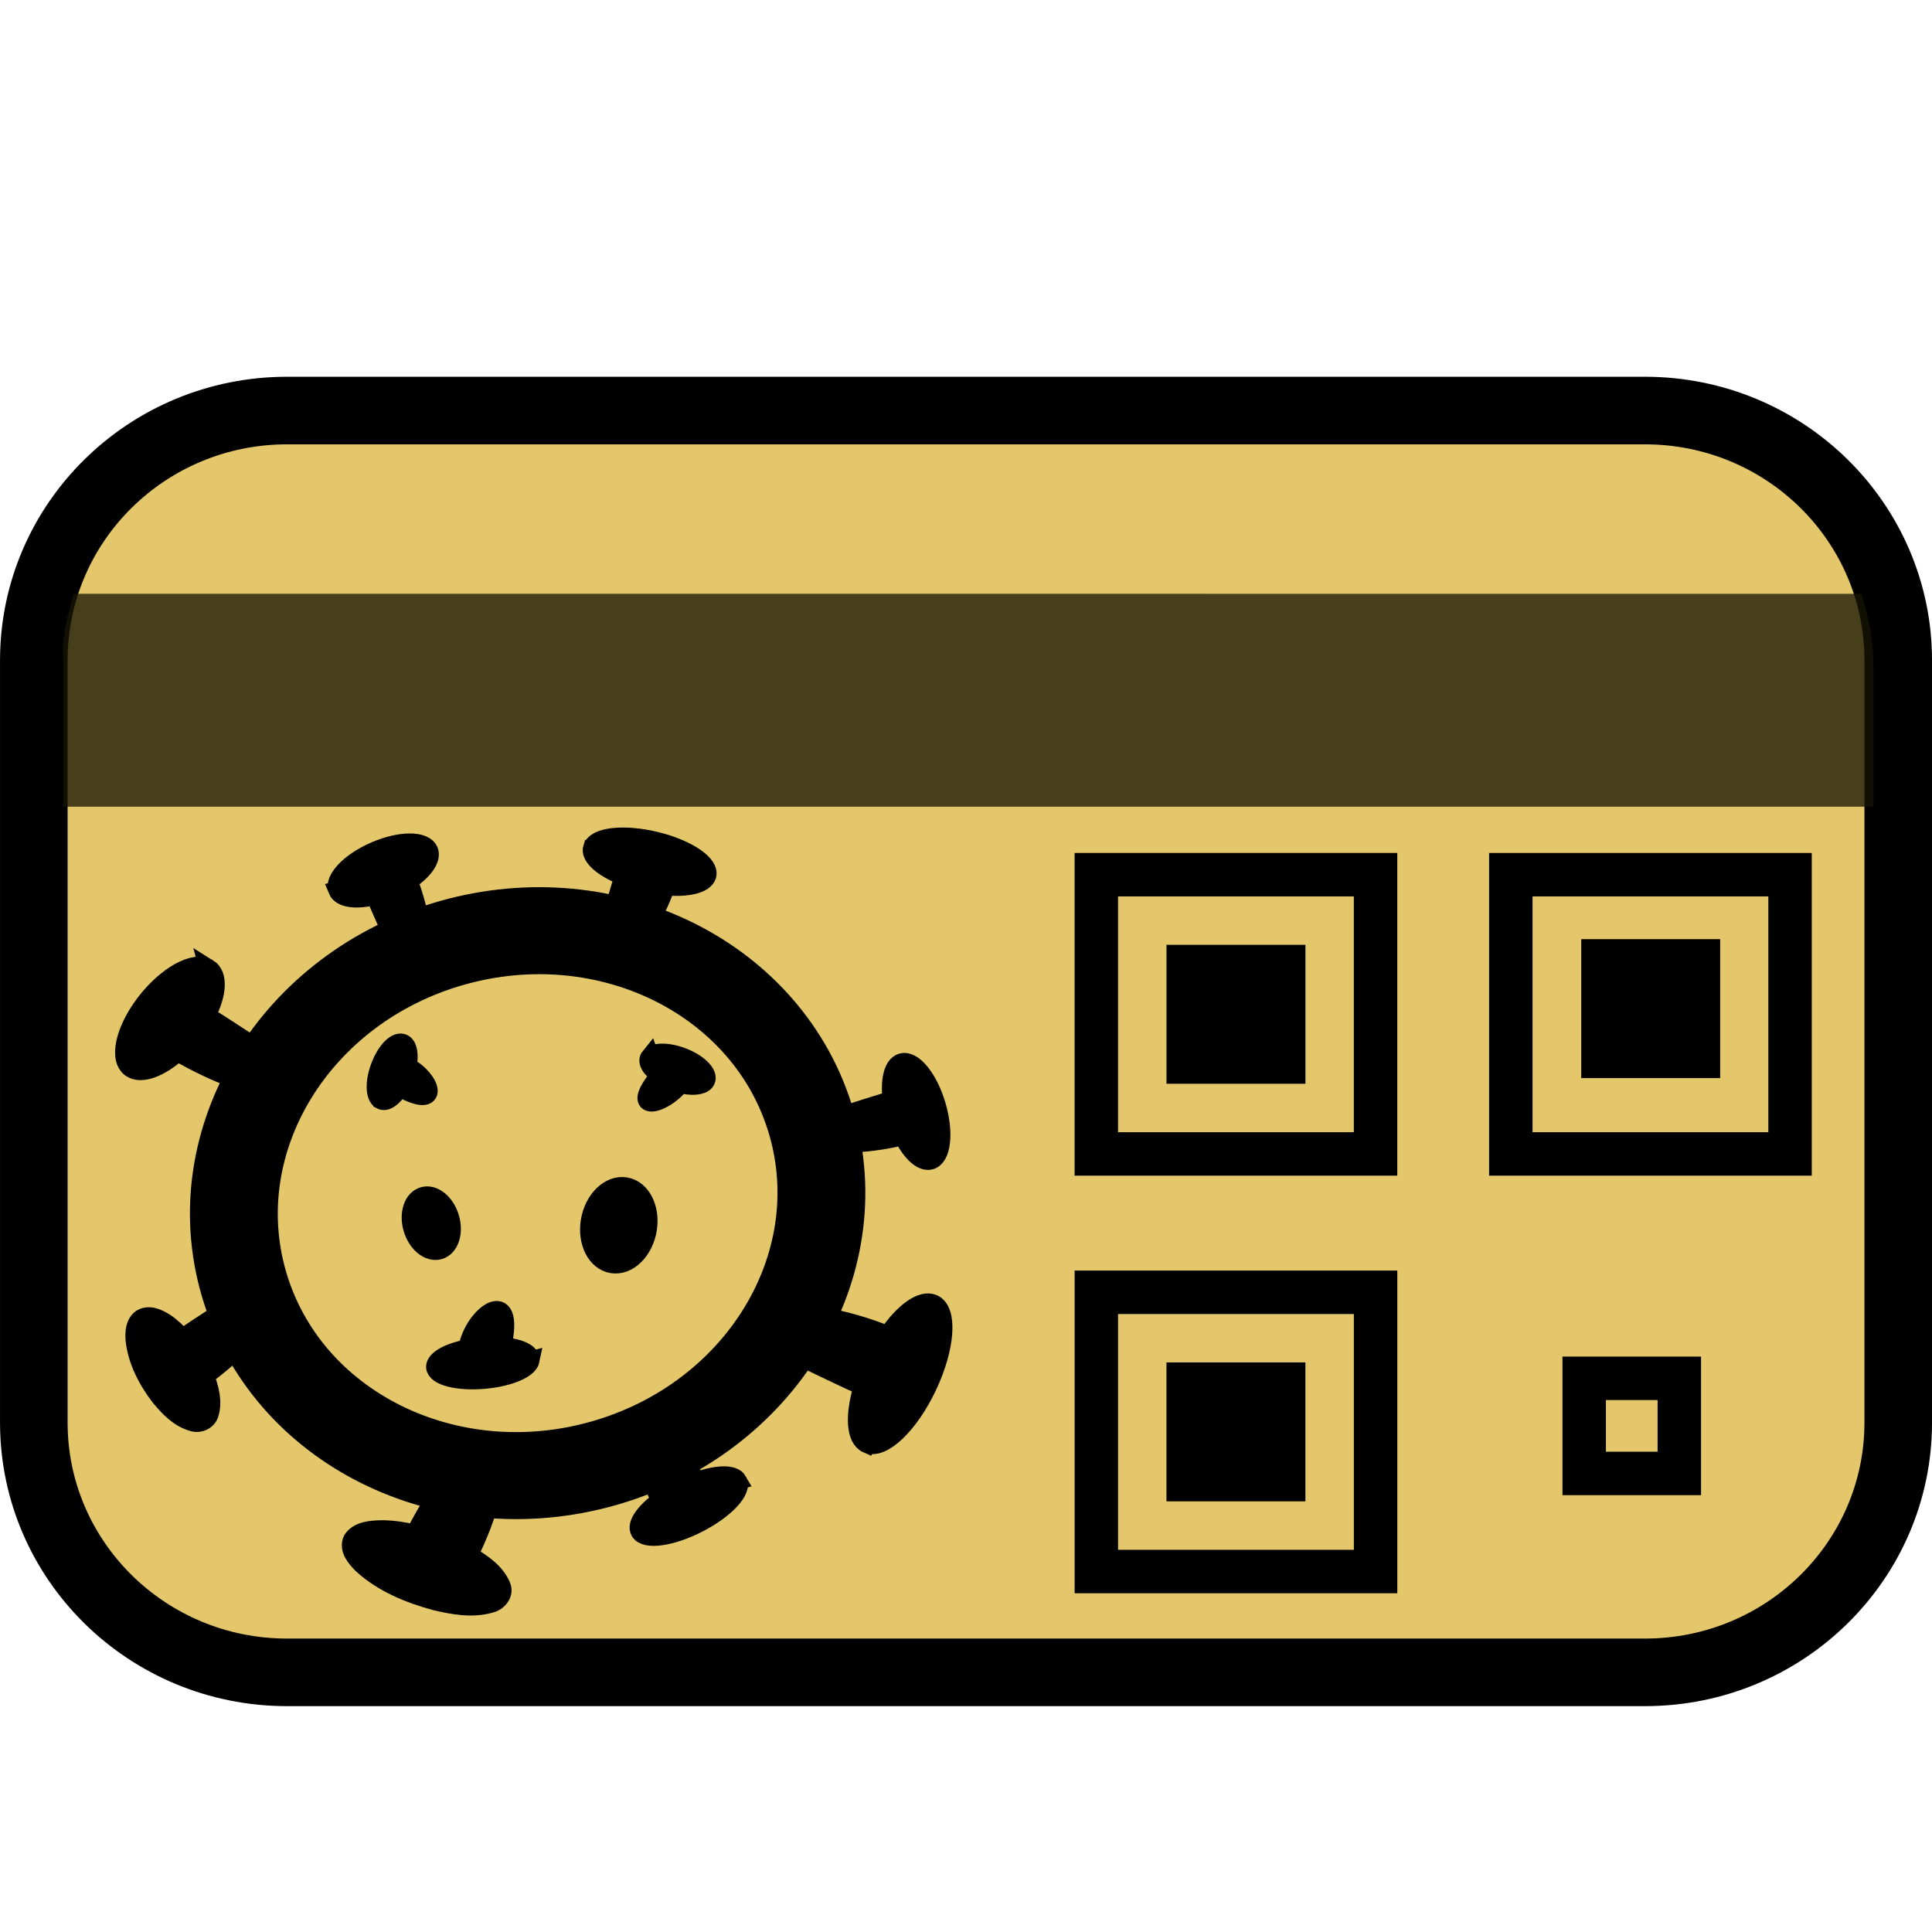
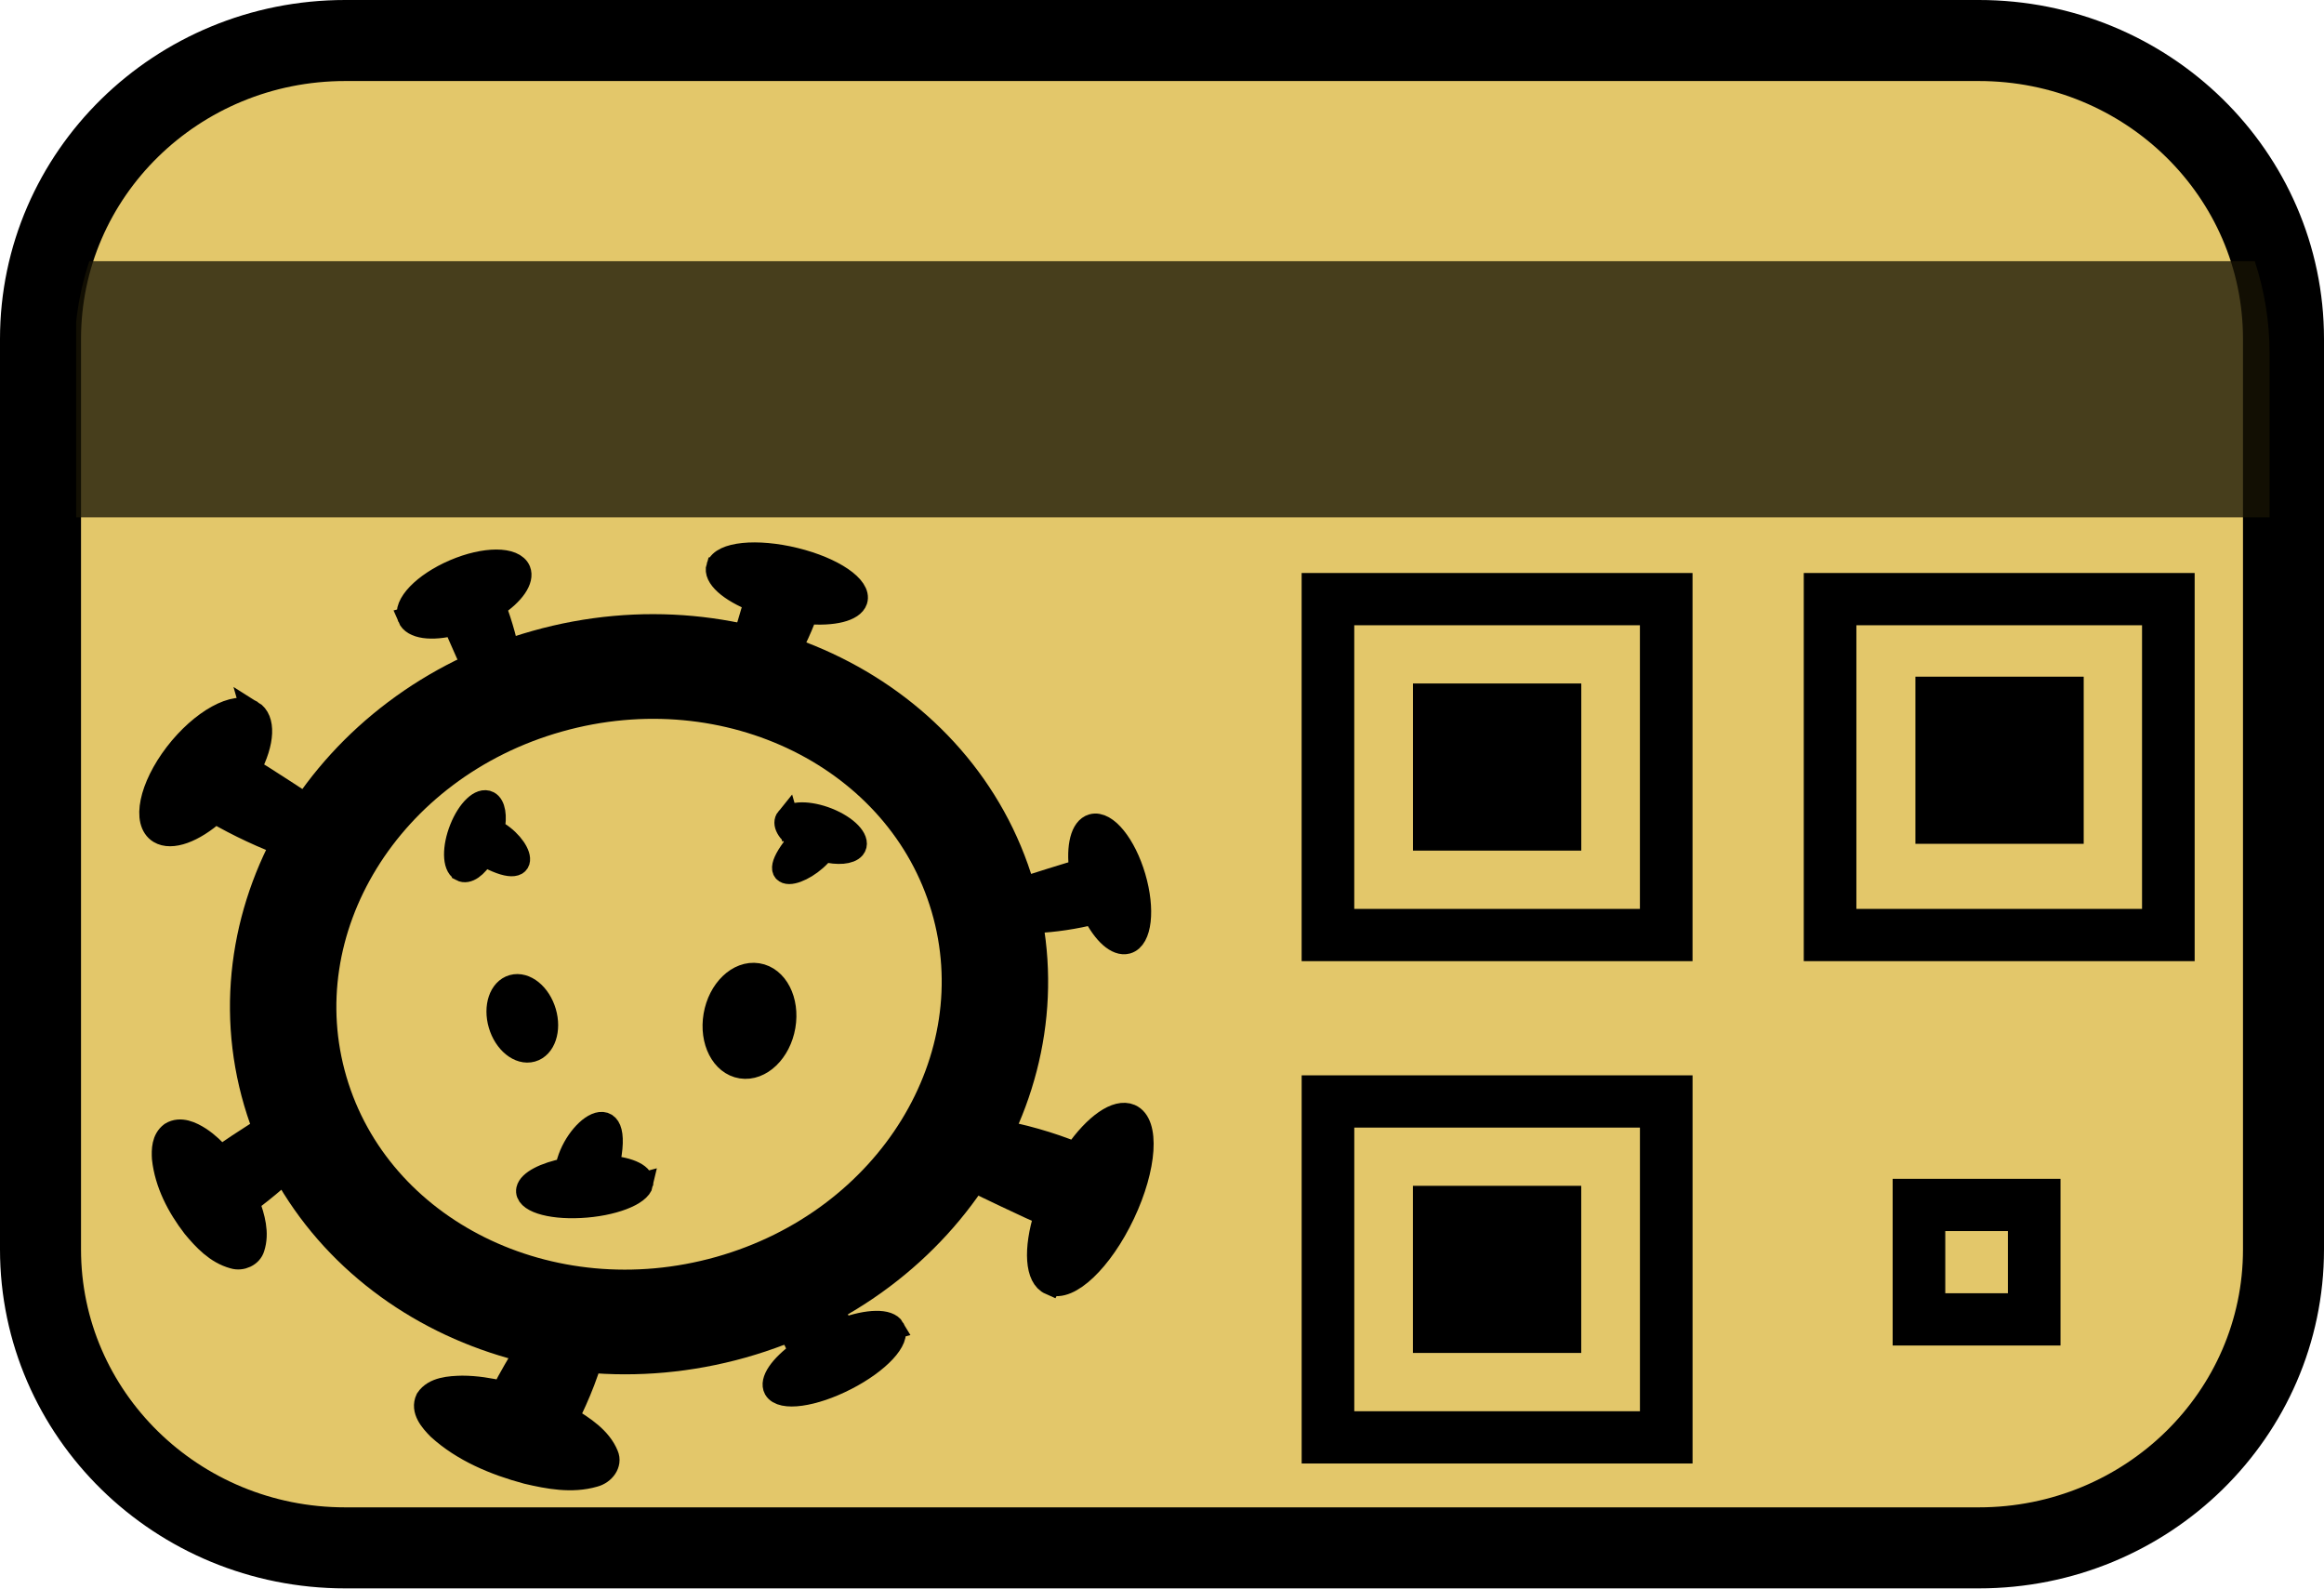
- <svg xmlns="http://www.w3.org/2000/svg" width="48" height="48" viewBox="0 0 48 48" version="1.1" id="svg5">
+ <svg xmlns="http://www.w3.org/2000/svg" width="300" height="205" viewBox="0 0 300 205" version="1.1" id="svg5">
  <defs id="defs2" />
-   <g id="layer1">
-     <rect style="fill:#dbb63d;fill-opacity:0.762;stroke:#000000;stroke-width:1.679;stroke-miterlimit:4;stroke-dasharray:none;stroke-opacity:1;stop-color:#000000" id="rect31" width="46.321" height="31.349" x="0.84" y="10.2" ry="6.207" rx="6.292" />
-     <path id="rect1574" style="fill:#181405;fill-opacity:0.762;stroke:none;stroke-width:1.679;stroke-miterlimit:4;stroke-dasharray:none;stroke-opacity:1;stop-color:#000000" d="M 1.835,14.752 C 1.704,15.152 1.611,15.57 1.565,16.003 v 4.039 H 46.549 v -3.388 c 0,-0.665 -0.108,-1.303 -0.304,-1.901 z" />
-     <g id="g15770" transform="matrix(1.103546,-0.3134462,0.3188951,1.093809,-10.99358,2.137289)">
+   <g id="layer1" transform="translate(1.2397766e-5,-9.360206)">
+     <rect style="fill:#dbb63d;fill-opacity:0.762;stroke:#000000;stroke-width:10.458;stroke-miterlimit:4;stroke-dasharray:none;stroke-opacity:1;stop-color:#000000" id="rect31" width="289.542" height="194.542" x="5.229" y="14.589" ry="38.519" rx="39.328" />
+     <path id="rect1574" style="fill:#181405;fill-opacity:0.762;stroke:none;stroke-width:10.53;stroke-miterlimit:4;stroke-dasharray:none;stroke-opacity:1;stop-color:#000000" d="m 11.53,43.07 c -0.825,2.503 -1.409,5.112 -1.697,7.817 V 76.125 H 292.974 V 54.952 c 0,-4.156 -0.68,-8.143 -1.912,-11.882 z" />
+     <g id="g15770" transform="matrix(6.945984,-1.958678,2.007204,6.835048,-69.21524,-35.75588)">
      <ellipse style="fill:none;fill-opacity:1;stroke:#000000;stroke-width:1.9;stroke-miterlimit:4;stroke-dasharray:none;stroke-opacity:1;stop-color:#000000" id="path1164" cx="13.399" cy="29.214" rx="6.388" ry="5.91" />
      <path id="path1312" style="fill:#000000;fill-opacity:1;stroke:#000000;stroke-width:0.4;stroke-miterlimit:4;stroke-dasharray:none;stroke-opacity:1;stop-color:#000000" d="m 22.032,28.492 c -0.195,9.3e-5 -0.368,0.295 -0.434,0.737 -0.118,-0.016 -0.969,0.023 -1.094,0.02 -0.661,-0.014 -0.476,0.117 -0.484,0.353 -0.006,0.236 0.926,0.424 1.589,0.438 0.135,0.003 -0.128,0.013 0,0 0.072,0.41 0.239,0.677 0.424,0.678 0.255,1.65e-4 0.461,-0.497 0.461,-1.112 1.69e-4,-0.615 -0.207,-1.114 -0.461,-1.114 z" />
      <path id="path1589" style="fill:#000000;fill-opacity:1;stroke:#000000;stroke-width:0.4;stroke-miterlimit:4;stroke-dasharray:none;stroke-opacity:1;stop-color:#000000" d="m 16.085,36.289 c -0.042,-0.176 -0.39,-0.27 -0.869,-0.234 -0.009,-0.111 -0.233,-0.873 -0.257,-0.986 -0.128,-0.602 -0.226,-0.406 -0.476,-0.363 -0.25,0.045 -0.247,0.929 -0.119,1.533 0.026,0.123 -0.042,-0.113 0,0 -0.416,0.154 -0.661,0.362 -0.623,0.53 0.055,0.231 0.623,0.31 1.27,0.178 0.648,-0.132 1.129,-0.427 1.073,-0.658 z" />
      <path id="path1773" style="fill:#000000;fill-opacity:1;stroke:#000000;stroke-width:0.4;stroke-miterlimit:4;stroke-dasharray:none;stroke-opacity:1;stop-color:#000000" d="m 16.899,22.142 c -0.111,0.166 0.082,0.484 0.483,0.793 -0.084,0.092 -0.533,0.841 -0.607,0.946 -0.393,0.557 -0.156,0.474 0.073,0.616 0.231,0.141 0.952,-0.548 1.346,-1.107 0.081,-0.114 -0.06,0.117 0,0 0.449,0.173 0.81,0.184 0.917,0.027 0.146,-0.217 -0.23,-0.679 -0.84,-1.031 -0.611,-0.353 -1.225,-0.462 -1.371,-0.244 z" />
      <path id="path1775" style="fill:#000000;fill-opacity:1;stroke:#000000;stroke-width:0.4;stroke-miterlimit:4;stroke-dasharray:none;stroke-opacity:1;stop-color:#000000" d="m 11.343,21.517 c 0.021,0.194 0.322,0.331 0.754,0.34 -0.003,0.12 0.124,0.966 0.135,1.09 0.056,0.663 0.163,0.461 0.39,0.439 0.228,-0.024 0.31,-0.979 0.254,-1.643 -0.011,-0.136 0.026,0.126 0,0 0.387,-0.124 0.625,-0.325 0.607,-0.509 -0.027,-0.254 -0.527,-0.398 -1.117,-0.32 -0.591,0.078 -1.049,0.348 -1.022,0.603 z" />
      <path id="path1777" style="fill:#000000;fill-opacity:1;stroke:#000000;stroke-width:0.4;stroke-miterlimit:4;stroke-dasharray:none;stroke-opacity:1;stop-color:#000000" d="m 8.183,22.379 c 0.178,0.198 0.046,0.593 -0.331,0.989 0.124,0.109 0.866,1.002 0.983,1.127 0.62,0.662 0.32,0.571 0.095,0.755 -0.228,0.182 -1.268,-0.625 -1.89,-1.289 -0.127,-0.135 0.104,0.14 0,0 -0.472,0.232 -0.889,0.261 -1.059,0.074 -0.234,-0.259 0.07,-0.839 0.677,-1.296 0.609,-0.457 1.292,-0.618 1.525,-0.359 z" />
      <path id="path1779" style="fill:#000000;fill-opacity:1;stroke:#000000;stroke-width:0.4;stroke-miterlimit:4;stroke-dasharray:none;stroke-opacity:1;stop-color:#000000" d="m 10.973,26.18 c 0.087,0.086 0.272,0.022 0.462,-0.159 0.753,0.765 0.711,-0.006 0.291,-0.39 -0.059,-0.061 0.062,0.05 0,0 0.118,-0.227 0.141,-0.427 0.059,-0.509 -0.113,-0.112 -0.387,0.033 -0.611,0.325 -0.225,0.292 -0.315,0.62 -0.201,0.732 z" />
      <path id="path1914" style="fill:#000000;fill-opacity:1;stroke:#000000;stroke-width:0.4;stroke-miterlimit:4;stroke-dasharray:none;stroke-opacity:1;stop-color:#000000" d="m 12.497,32.532 c 0.074,-0.141 -0.124,-0.328 -0.495,-0.468 0.676,-1.237 -0.416,-0.83 -0.732,-0.16 -0.054,0.098 0.037,-0.096 0,0 -0.396,-0.033 -0.699,0.033 -0.771,0.167 -0.098,0.185 0.27,0.438 0.822,0.565 0.552,0.128 1.079,0.081 1.177,-0.104 z" />
      <path id="path1996" style="fill:#000000;fill-opacity:1;stroke:#000000;stroke-width:0.4;stroke-miterlimit:4;stroke-dasharray:none;stroke-opacity:1;stop-color:#000000" d="m 16.83,26.871 c -0.104,0.073 -0.065,0.251 0.097,0.445 -0.927,0.631 -0.104,0.662 0.368,0.307 0.074,-0.05 -0.063,0.053 0,0 0.222,0.13 0.431,0.17 0.53,0.102 0.136,-0.095 0.024,-0.363 -0.25,-0.599 -0.275,-0.236 -0.609,-0.35 -0.745,-0.254 z" />
      <ellipse style="fill:#000000;fill-opacity:1;stroke:#000000;stroke-width:0.4;stroke-miterlimit:4;stroke-dasharray:none;stroke-opacity:1;stop-color:#000000" id="path2020" cx="11.274" cy="29.06" rx="0.422" ry="0.616" />
      <ellipse style="fill:#000000;fill-opacity:1;stroke:#000000;stroke-width:0.4;stroke-miterlimit:4;stroke-dasharray:none;stroke-opacity:1;stop-color:#000000" id="path2022" cx="26.76" cy="20.941" rx="0.629" ry="0.86" transform="matrix(0.9056301,0.4240686,-0.4333211,0.9012396,0,0)" />
      <path id="path2283" style="fill:#000000;fill-opacity:1;stroke:#000000;stroke-width:0.4;stroke-miterlimit:4;stroke-dasharray:none;stroke-opacity:1;stop-color:#000000" d="m 18.998,36.289 c -0.211,-0.177 -0.105,-0.673 0.266,-1.239 -0.144,-0.09 -1.028,-0.907 -1.165,-1.018 -0.731,-0.585 -0.399,-0.567 -0.172,-0.845 0.23,-0.277 1.426,0.355 2.159,0.942 0.15,0.12 -0.126,-0.132 0,0 0.488,-0.405 0.935,-0.559 1.136,-0.392 0.276,0.231 0.003,0.989 -0.611,1.694 -0.614,0.705 -1.336,1.089 -1.612,0.857 z" />
      <path id="path2285" style="fill:#000000;fill-opacity:1;stroke:#000000;stroke-width:0.4;stroke-miterlimit:4;stroke-dasharray:none;stroke-opacity:1;stop-color:#000000" d="m 7.716,35.227 c 0.182,-0.157 0.457,-0.095 0.672,-0.039 0.234,0.068 0.455,0.172 0.664,0.29 0.399,-0.433 0.857,-0.815 1.264,-1.241 0.123,-0.102 0.255,-0.271 0.44,-0.241 0.144,0.089 0.291,0.211 0.374,0.35 0.032,0.25 -0.105,0.486 -0.216,0.706 -0.244,0.444 -0.56,0.853 -0.907,1.232 0.034,-0.021 0.116,-0.111 0.035,-0.042 0.223,0.244 0.458,0.518 0.491,0.848 0.022,0.176 -0.154,0.31 -0.333,0.305 C 9.785,37.398 9.407,37.206 9.063,37.012 8.549,36.7 8.07,36.309 7.767,35.807 7.675,35.635 7.566,35.399 7.716,35.227 Z" />
      <path id="path2287" style="fill:#000000;fill-opacity:1;stroke:#000000;stroke-width:0.4;stroke-miterlimit:4;stroke-dasharray:none;stroke-opacity:1;stop-color:#000000" d="m 4.666,29.332 c 0.192,-0.056 0.358,0.095 0.469,0.223 0.112,0.132 0.197,0.283 0.268,0.437 0.483,-0.181 0.988,-0.306 1.474,-0.479 0.126,-0.03 0.278,-0.104 0.402,-0.035 0.066,0.118 0.084,0.275 0.07,0.404 -0.114,0.203 -0.332,0.331 -0.528,0.461 -0.382,0.237 -0.797,0.429 -1.222,0.589 0.08,-0.002 0.094,-0.061 0.047,0.004 0.016,0.271 0.017,0.566 -0.143,0.805 -0.079,0.127 -0.267,0.157 -0.393,0.073 C 4.839,31.647 4.696,31.357 4.579,31.085 4.414,30.657 4.323,30.19 4.403,29.737 4.438,29.583 4.495,29.399 4.666,29.332 Z" />
    </g>
-     <g id="g15754" transform="matrix(1.541691,0,0,1.541691,-20.78559,-13.66727)">
+     <g id="g15754" transform="matrix(9.703778,0,0,9.633792,-130.8485,-134.5162)">
      <g id="g13731" transform="translate(1.905772,0.6850047)">
        <rect style="fill:none;fill-opacity:1;stroke:#000000;stroke-width:0.7;stroke-miterlimit:4;stroke-dasharray:none;stroke-opacity:1;stop-color:#000000" id="rect4844" width="4.5" height="4.5" x="29.244" y="22.276" />
        <rect style="fill:#000000;fill-opacity:1;stroke:none;stroke-width:0.5;stroke-miterlimit:4;stroke-dasharray:none;stroke-opacity:1;stop-color:#000000" id="rect5134" width="2.239" height="2.239" x="30.375" y="23.406" />
      </g>
      <g id="g14506" transform="translate(-0.3535534,0.4419418)">
        <rect style="fill:none;fill-opacity:1;stroke:#000000;stroke-width:0.7;stroke-miterlimit:4;stroke-dasharray:none;stroke-opacity:1;stop-color:#000000" id="rect5176" width="4.5" height="4.5" x="38.183" y="22.519" />
        <rect style="fill:#000000;fill-opacity:1;stroke:none;stroke-width:0.5;stroke-miterlimit:4;stroke-dasharray:none;stroke-opacity:1;stop-color:#000000" id="rect5178" width="2.239" height="2.239" x="39.318" y="23.558" />
      </g>
      <g id="g13741" transform="translate(0.90012,-2.342292)">
        <rect style="fill:none;fill-opacity:1;stroke:#000000;stroke-width:0.7;stroke-miterlimit:4;stroke-dasharray:none;stroke-opacity:1;stop-color:#000000" id="rect5180" width="4.5" height="4.5" x="30.25" y="32.033" />
        <rect style="fill:#000000;fill-opacity:1;stroke:none;stroke-width:0.5;stroke-miterlimit:4;stroke-dasharray:none;stroke-opacity:1;stop-color:#000000" id="rect5182" width="2.239" height="2.239" x="31.38" y="33.163" />
      </g>
      <rect style="fill:none;fill-opacity:1;stroke:#000000;stroke-width:0.7;stroke-miterlimit:4;stroke-dasharray:none;stroke-opacity:1;stop-color:#000000" id="rect14508" width="1.533" height="1.533" x="39.012" y="31.077" />
    </g>
  </g>
</svg>
